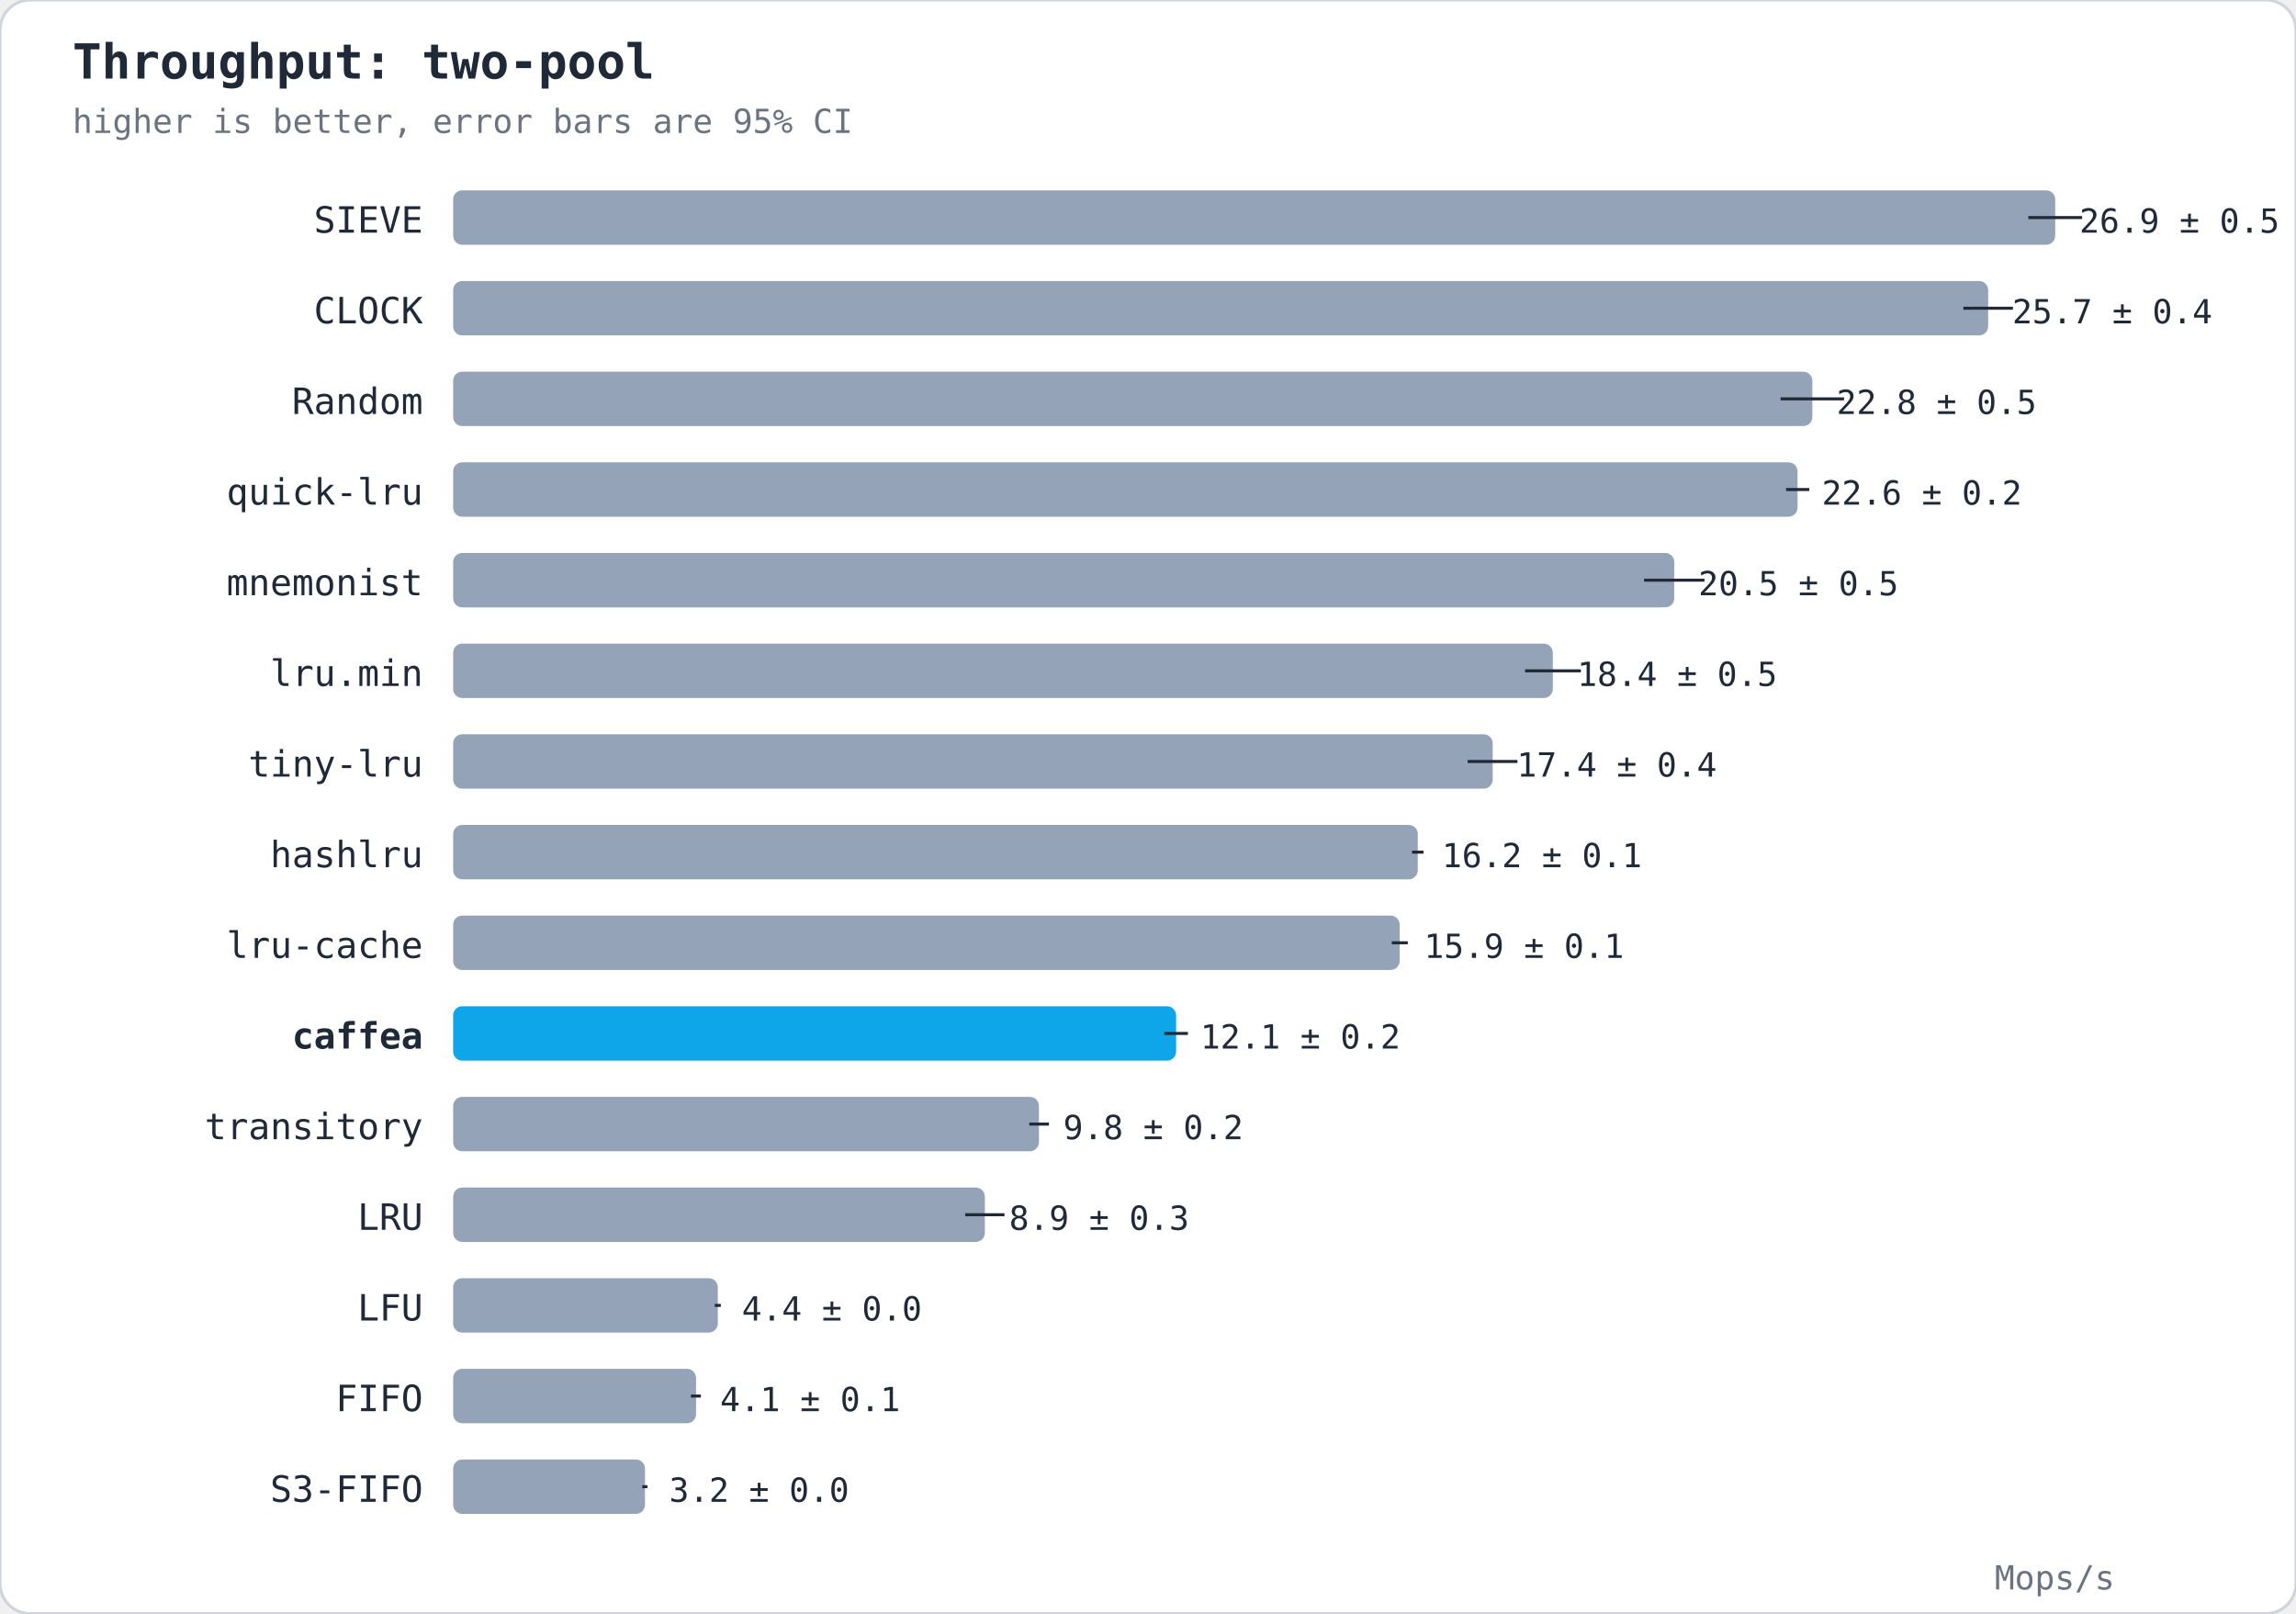
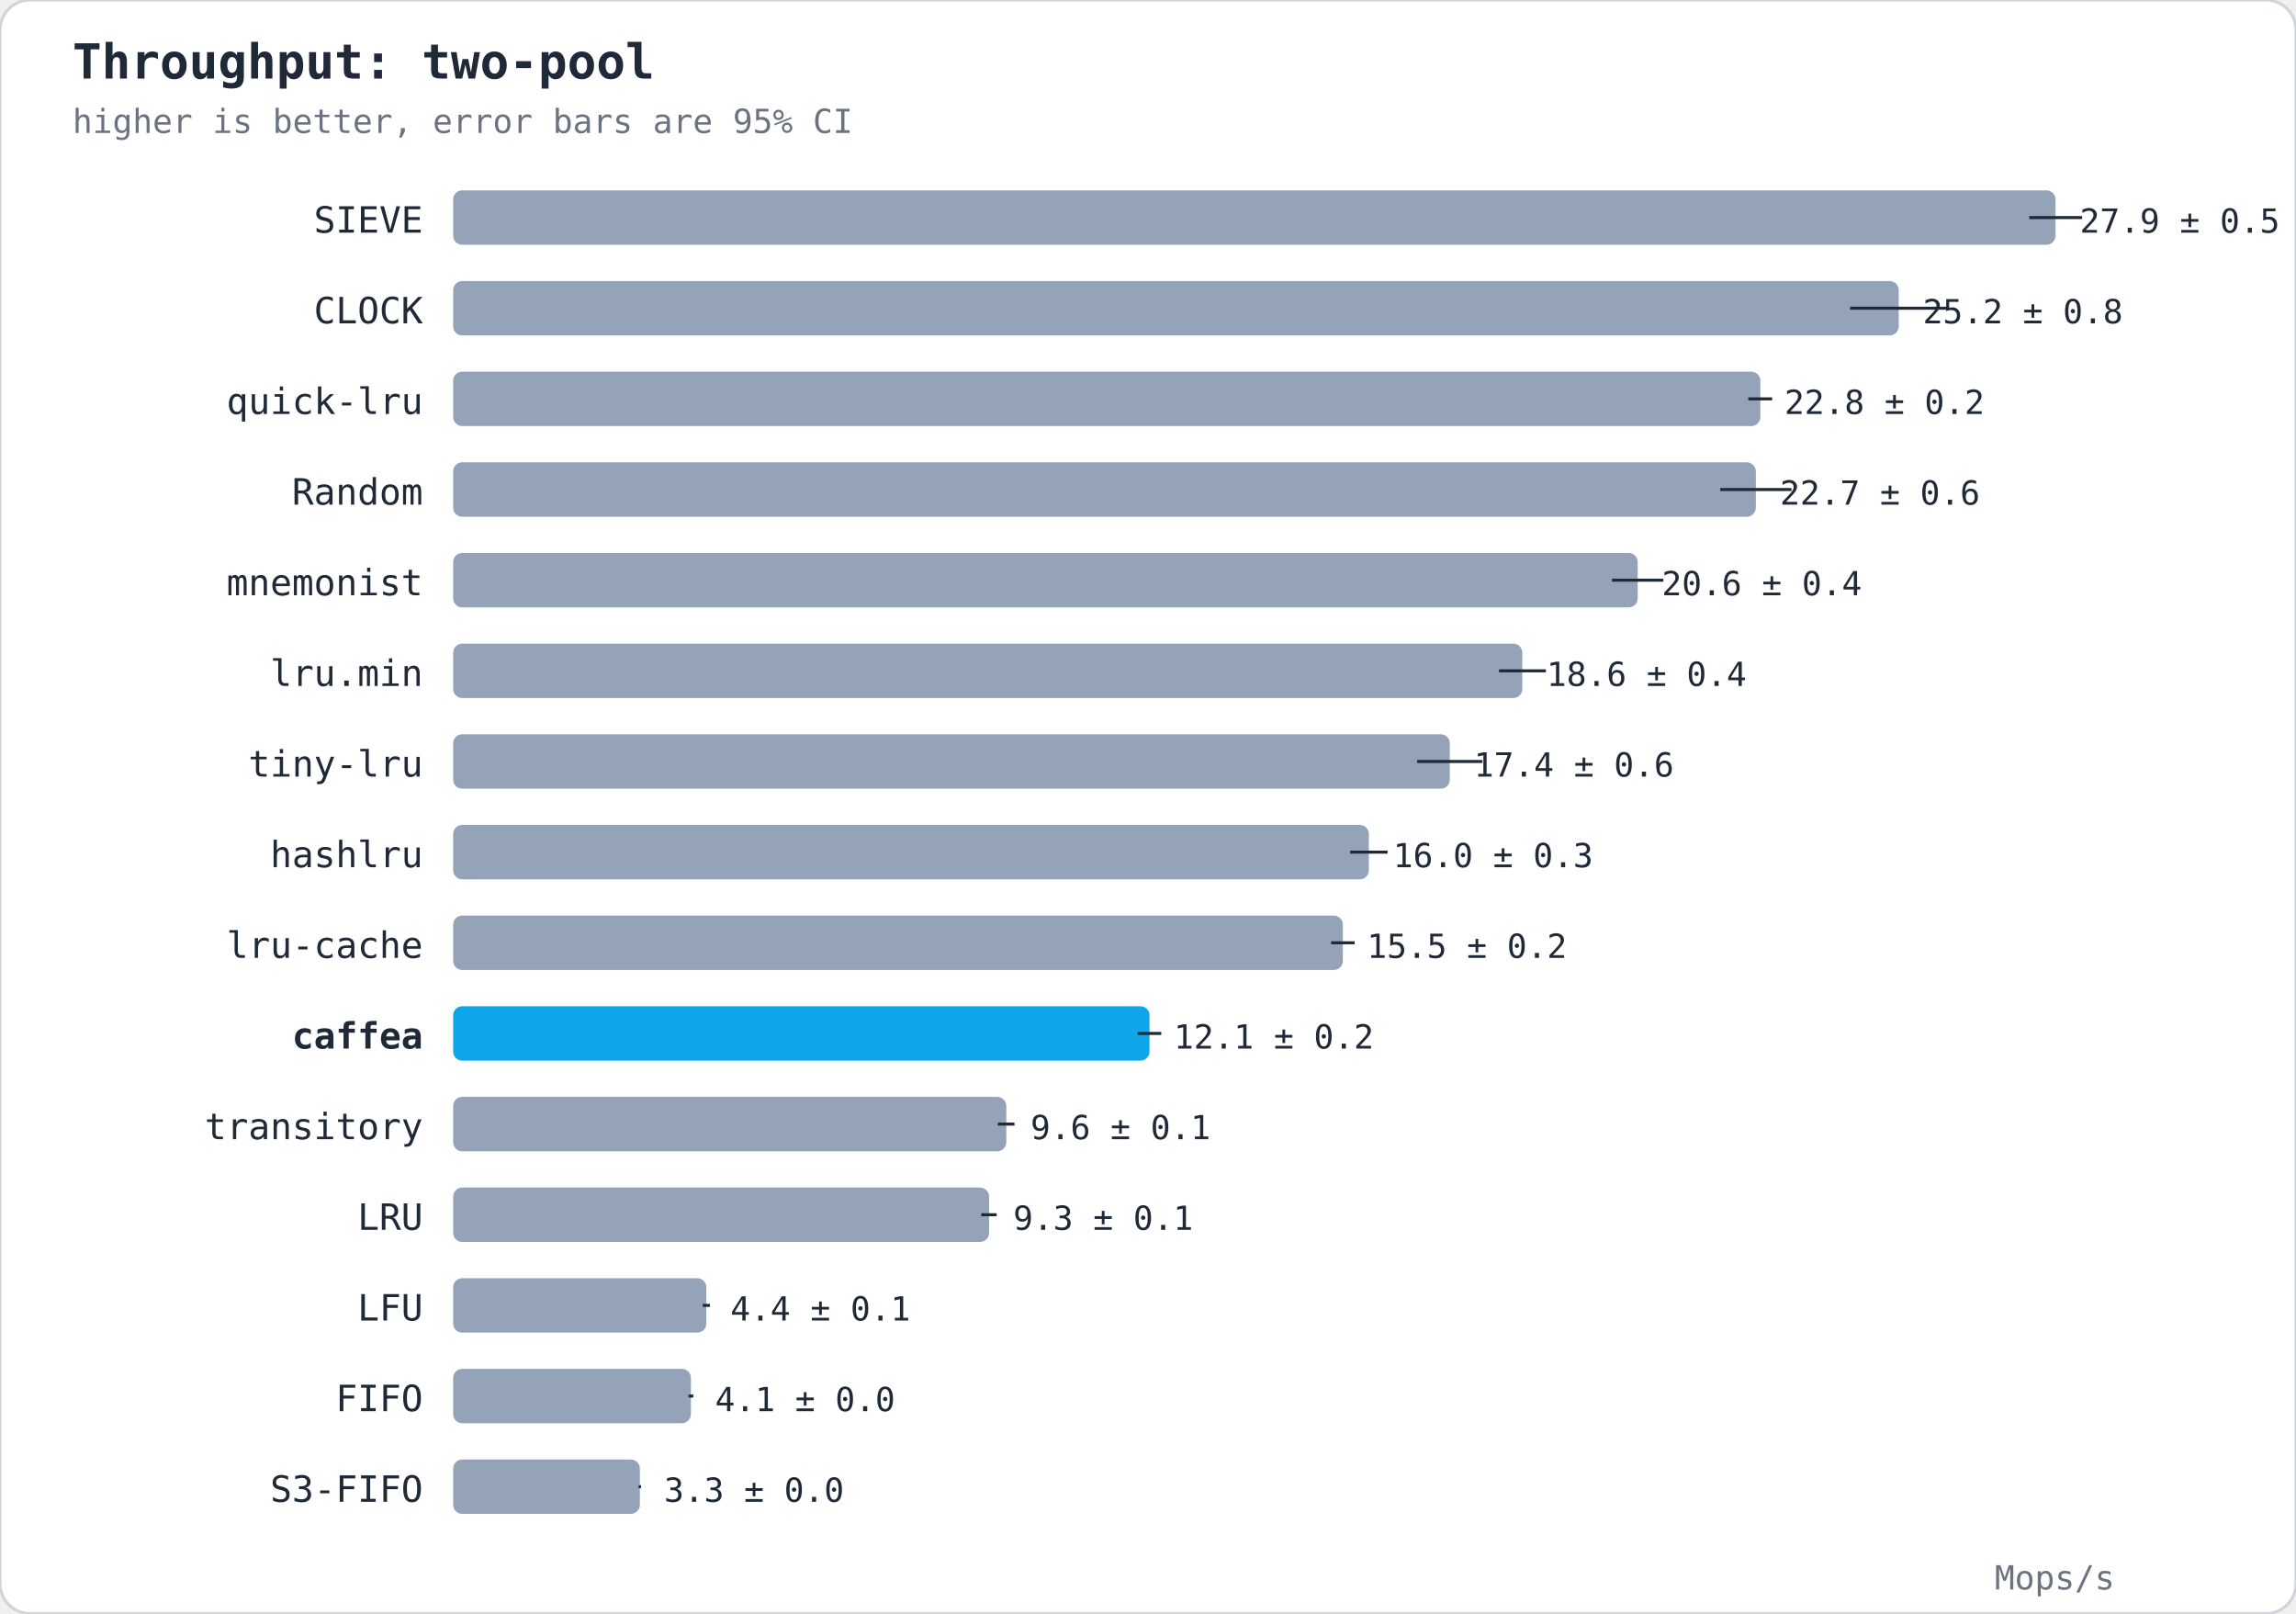
<svg xmlns="http://www.w3.org/2000/svg" viewBox="0 0 760 534" width="760" height="534" role="img">
  <rect x="0" y="0" width="760" height="534" rx="10" fill="#ffffff" stroke="#d1d5db" />
  <text x="24" y="26" font-family="ui-monospace,monospace" font-size="16" font-weight="700" fill="#1f2937">Throughput: two-pool</text>
  <text x="24" y="44" font-family="ui-monospace,monospace" font-size="11" fill="#6b7280">higher is better, error bars are 95% CI</text>
  <text x="140" y="77" text-anchor="end" font-family="ui-monospace,monospace" font-size="12" font-weight="400" fill="#1f2937">SIEVE</text>
-   <rect x="150" y="63" width="530.3" height="18" rx="3" fill="#94a3b8" />
-   <line x1="671.4" y1="72" x2="689.2" y2="72" stroke="#1f2937" stroke-width="1" />
-   <text x="688.321" y="77" font-family="ui-monospace,monospace" font-size="11" fill="#1f2937">26.9 ± 0.5</text>
+   <rect x="150" y="63" width="530.4" height="18" rx="3" fill="#94a3b8" />
+   <line x1="671.7" y1="72" x2="689.2" y2="72" stroke="#1f2937" stroke-width="1" />
+   <text x="688.433" y="77" font-family="ui-monospace,monospace" font-size="11" fill="#1f2937">27.9 ± 0.5</text>
  <text x="140" y="107" text-anchor="end" font-family="ui-monospace,monospace" font-size="12" font-weight="400" fill="#1f2937">CLOCK</text>
-   <rect x="150" y="93" width="508.1" height="18" rx="3" fill="#94a3b8" />
-   <line x1="649.9" y1="102" x2="666.3" y2="102" stroke="#1f2937" stroke-width="1" />
-   <text x="666.091" y="107" font-family="ui-monospace,monospace" font-size="11" fill="#1f2937">25.7 ± 0.4</text>
-   <text x="140" y="137" text-anchor="end" font-family="ui-monospace,monospace" font-size="12" font-weight="400" fill="#1f2937">Random</text>
-   <rect x="150" y="123" width="449.9" height="18" rx="3" fill="#94a3b8" />
-   <line x1="589.4" y1="132" x2="610.4" y2="132" stroke="#1f2937" stroke-width="1" />
-   <text x="607.916" y="137" font-family="ui-monospace,monospace" font-size="11" fill="#1f2937">22.8 ± 0.5</text>
-   <text x="140" y="167" text-anchor="end" font-family="ui-monospace,monospace" font-size="12" font-weight="400" fill="#1f2937">quick-lru</text>
-   <rect x="150" y="153" width="445.0" height="18" rx="3" fill="#94a3b8" />
-   <line x1="591.2" y1="162" x2="598.9" y2="162" stroke="#1f2937" stroke-width="1" />
-   <text x="603.03" y="167" font-family="ui-monospace,monospace" font-size="11" fill="#1f2937">22.6 ± 0.2</text>
+   <rect x="150" y="93" width="478.5" height="18" rx="3" fill="#94a3b8" />
+   <line x1="612.4" y1="102" x2="644.5" y2="102" stroke="#1f2937" stroke-width="1" />
+   <text x="636.476" y="107" font-family="ui-monospace,monospace" font-size="11" fill="#1f2937">25.2 ± 0.8</text>
+   <text x="140" y="137" text-anchor="end" font-family="ui-monospace,monospace" font-size="12" font-weight="400" fill="#1f2937">quick-lru</text>
+   <rect x="150" y="123" width="432.7" height="18" rx="3" fill="#94a3b8" />
+   <line x1="578.7" y1="132" x2="586.6" y2="132" stroke="#1f2937" stroke-width="1" />
+   <text x="590.665" y="137" font-family="ui-monospace,monospace" font-size="11" fill="#1f2937">22.8 ± 0.2</text>
+   <text x="140" y="167" text-anchor="end" font-family="ui-monospace,monospace" font-size="12" font-weight="400" fill="#1f2937">Random</text>
+   <rect x="150" y="153" width="431.2" height="18" rx="3" fill="#94a3b8" />
+   <line x1="569.4" y1="162" x2="593.0" y2="162" stroke="#1f2937" stroke-width="1" />
+   <text x="589.191" y="167" font-family="ui-monospace,monospace" font-size="11" fill="#1f2937">22.7 ± 0.6</text>
  <text x="140" y="197" text-anchor="end" font-family="ui-monospace,monospace" font-size="12" font-weight="400" fill="#1f2937">mnemonist</text>
-   <rect x="150" y="183" width="404.2" height="18" rx="3" fill="#94a3b8" />
-   <line x1="544.2" y1="192" x2="564.2" y2="192" stroke="#1f2937" stroke-width="1" />
-   <text x="562.193" y="197" font-family="ui-monospace,monospace" font-size="11" fill="#1f2937">20.5 ± 0.5</text>
+   <rect x="150" y="183" width="392.1" height="18" rx="3" fill="#94a3b8" />
+   <line x1="533.6" y1="192" x2="550.6" y2="192" stroke="#1f2937" stroke-width="1" />
+   <text x="550.071" y="197" font-family="ui-monospace,monospace" font-size="11" fill="#1f2937">20.6 ± 0.4</text>
  <text x="140" y="227" text-anchor="end" font-family="ui-monospace,monospace" font-size="12" font-weight="400" fill="#1f2937">lru.min</text>
-   <rect x="150" y="213" width="364.0" height="18" rx="3" fill="#94a3b8" />
-   <line x1="504.8" y1="222" x2="523.3" y2="222" stroke="#1f2937" stroke-width="1" />
-   <text x="522.045" y="227" font-family="ui-monospace,monospace" font-size="11" fill="#1f2937">18.4 ± 0.5</text>
+   <rect x="150" y="213" width="353.9" height="18" rx="3" fill="#94a3b8" />
+   <line x1="496.2" y1="222" x2="511.7" y2="222" stroke="#1f2937" stroke-width="1" />
+   <text x="511.915" y="227" font-family="ui-monospace,monospace" font-size="11" fill="#1f2937">18.6 ± 0.4</text>
  <text x="140" y="257" text-anchor="end" font-family="ui-monospace,monospace" font-size="12" font-weight="400" fill="#1f2937">tiny-lru</text>
-   <rect x="150" y="243" width="344.1" height="18" rx="3" fill="#94a3b8" />
-   <line x1="485.8" y1="252" x2="502.3" y2="252" stroke="#1f2937" stroke-width="1" />
-   <text x="502.055" y="257" font-family="ui-monospace,monospace" font-size="11" fill="#1f2937">17.4 ± 0.4</text>
+   <rect x="150" y="243" width="329.9" height="18" rx="3" fill="#94a3b8" />
+   <line x1="469.1" y1="252" x2="490.7" y2="252" stroke="#1f2937" stroke-width="1" />
+   <text x="487.872" y="257" font-family="ui-monospace,monospace" font-size="11" fill="#1f2937">17.4 ± 0.6</text>
  <text x="140" y="287" text-anchor="end" font-family="ui-monospace,monospace" font-size="12" font-weight="400" fill="#1f2937">hashlru</text>
-   <rect x="150" y="273" width="319.3" height="18" rx="3" fill="#94a3b8" />
-   <line x1="467.4" y1="282" x2="471.2" y2="282" stroke="#1f2937" stroke-width="1" />
-   <text x="477.282" y="287" font-family="ui-monospace,monospace" font-size="11" fill="#1f2937">16.2 ± 0.1</text>
+   <rect x="150" y="273" width="303.1" height="18" rx="3" fill="#94a3b8" />
+   <line x1="446.9" y1="282" x2="459.3" y2="282" stroke="#1f2937" stroke-width="1" />
+   <text x="461.11" y="287" font-family="ui-monospace,monospace" font-size="11" fill="#1f2937">16.0 ± 0.3</text>
  <text x="140" y="317" text-anchor="end" font-family="ui-monospace,monospace" font-size="12" font-weight="400" fill="#1f2937">lru-cache</text>
-   <rect x="150" y="303" width="313.3" height="18" rx="3" fill="#94a3b8" />
-   <line x1="460.7" y1="312" x2="466.0" y2="312" stroke="#1f2937" stroke-width="1" />
-   <text x="471.346" y="317" font-family="ui-monospace,monospace" font-size="11" fill="#1f2937">15.9 ± 0.1</text>
+   <rect x="150" y="303" width="294.5" height="18" rx="3" fill="#94a3b8" />
+   <line x1="440.6" y1="312" x2="448.4" y2="312" stroke="#1f2937" stroke-width="1" />
+   <text x="452.455" y="317" font-family="ui-monospace,monospace" font-size="11" fill="#1f2937">15.5 ± 0.2</text>
  <text x="140" y="347" text-anchor="end" font-family="ui-monospace,monospace" font-size="12" font-weight="700" fill="#1f2937">caffea</text>
-   <rect x="150" y="333" width="239.3" height="18" rx="3" fill="#0ea5e9" />
-   <line x1="385.4" y1="342" x2="393.2" y2="342" stroke="#1f2937" stroke-width="1" />
-   <text x="397.31" y="347" font-family="ui-monospace,monospace" font-size="11" fill="#1f2937">12.1 ± 0.2</text>
+   <rect x="150" y="333" width="230.5" height="18" rx="3" fill="#0ea5e9" />
+   <line x1="376.6" y1="342" x2="384.4" y2="342" stroke="#1f2937" stroke-width="1" />
+   <text x="388.523" y="347" font-family="ui-monospace,monospace" font-size="11" fill="#1f2937">12.1 ± 0.2</text>
  <text x="140" y="377" text-anchor="end" font-family="ui-monospace,monospace" font-size="12" font-weight="400" fill="#1f2937">transitory</text>
-   <rect x="150" y="363" width="193.9" height="18" rx="3" fill="#94a3b8" />
-   <line x1="340.7" y1="372" x2="347.2" y2="372" stroke="#1f2937" stroke-width="1" />
-   <text x="351.93" y="377" font-family="ui-monospace,monospace" font-size="11" fill="#1f2937">9.8 ± 0.2</text>
+   <rect x="150" y="363" width="183.1" height="18" rx="3" fill="#94a3b8" />
+   <line x1="330.3" y1="372" x2="335.8" y2="372" stroke="#1f2937" stroke-width="1" />
+   <text x="341.091" y="377" font-family="ui-monospace,monospace" font-size="11" fill="#1f2937">9.6 ± 0.1</text>
  <text x="140" y="407" text-anchor="end" font-family="ui-monospace,monospace" font-size="12" font-weight="400" fill="#1f2937">LRU</text>
-   <rect x="150" y="393" width="176.0" height="18" rx="3" fill="#94a3b8" />
-   <line x1="319.5" y1="402" x2="332.5" y2="402" stroke="#1f2937" stroke-width="1" />
-   <text x="334.011" y="407" font-family="ui-monospace,monospace" font-size="11" fill="#1f2937">8.9 ± 0.3</text>
+   <rect x="150" y="393" width="177.4" height="18" rx="3" fill="#94a3b8" />
+   <line x1="324.8" y1="402" x2="329.9" y2="402" stroke="#1f2937" stroke-width="1" />
+   <text x="335.359" y="407" font-family="ui-monospace,monospace" font-size="11" fill="#1f2937">9.3 ± 0.1</text>
  <text x="140" y="437" text-anchor="end" font-family="ui-monospace,monospace" font-size="12" font-weight="400" fill="#1f2937">LFU</text>
-   <rect x="150" y="423" width="87.6" height="18" rx="3" fill="#94a3b8" />
-   <line x1="236.6" y1="432" x2="238.6" y2="432" stroke="#1f2937" stroke-width="1" />
-   <text x="245.568" y="437" font-family="ui-monospace,monospace" font-size="11" fill="#1f2937">4.4 ± 0.0</text>
+   <rect x="150" y="423" width="83.8" height="18" rx="3" fill="#94a3b8" />
+   <line x1="232.6" y1="432" x2="235.0" y2="432" stroke="#1f2937" stroke-width="1" />
+   <text x="241.771" y="437" font-family="ui-monospace,monospace" font-size="11" fill="#1f2937">4.4 ± 0.1</text>
  <text x="140" y="467" text-anchor="end" font-family="ui-monospace,monospace" font-size="12" font-weight="400" fill="#1f2937">FIFO</text>
-   <rect x="150" y="453" width="80.4" height="18" rx="3" fill="#94a3b8" />
-   <line x1="228.7" y1="462" x2="232.0" y2="462" stroke="#1f2937" stroke-width="1" />
-   <text x="238.372" y="467" font-family="ui-monospace,monospace" font-size="11" fill="#1f2937">4.1 ± 0.1</text>
+   <rect x="150" y="453" width="78.7" height="18" rx="3" fill="#94a3b8" />
+   <line x1="227.9" y1="462" x2="229.5" y2="462" stroke="#1f2937" stroke-width="1" />
+   <text x="236.707" y="467" font-family="ui-monospace,monospace" font-size="11" fill="#1f2937">4.1 ± 0.0</text>
  <text x="140" y="497" text-anchor="end" font-family="ui-monospace,monospace" font-size="12" font-weight="400" fill="#1f2937">S3-FIFO</text>
-   <rect x="150" y="483" width="63.5" height="18" rx="3" fill="#94a3b8" />
-   <line x1="212.6" y1="492" x2="214.3" y2="492" stroke="#1f2937" stroke-width="1" />
-   <text x="221.467" y="497" font-family="ui-monospace,monospace" font-size="11" fill="#1f2937">3.2 ± 0.0</text>
+   <rect x="150" y="483" width="61.8" height="18" rx="3" fill="#94a3b8" />
+   <line x1="211.4" y1="492" x2="212.2" y2="492" stroke="#1f2937" stroke-width="1" />
+   <text x="219.801" y="497" font-family="ui-monospace,monospace" font-size="11" fill="#1f2937">3.3 ± 0.0</text>
  <text x="700" y="526" text-anchor="end" font-family="ui-monospace,monospace" font-size="11" fill="#6b7280">Mops/s</text>
</svg>
